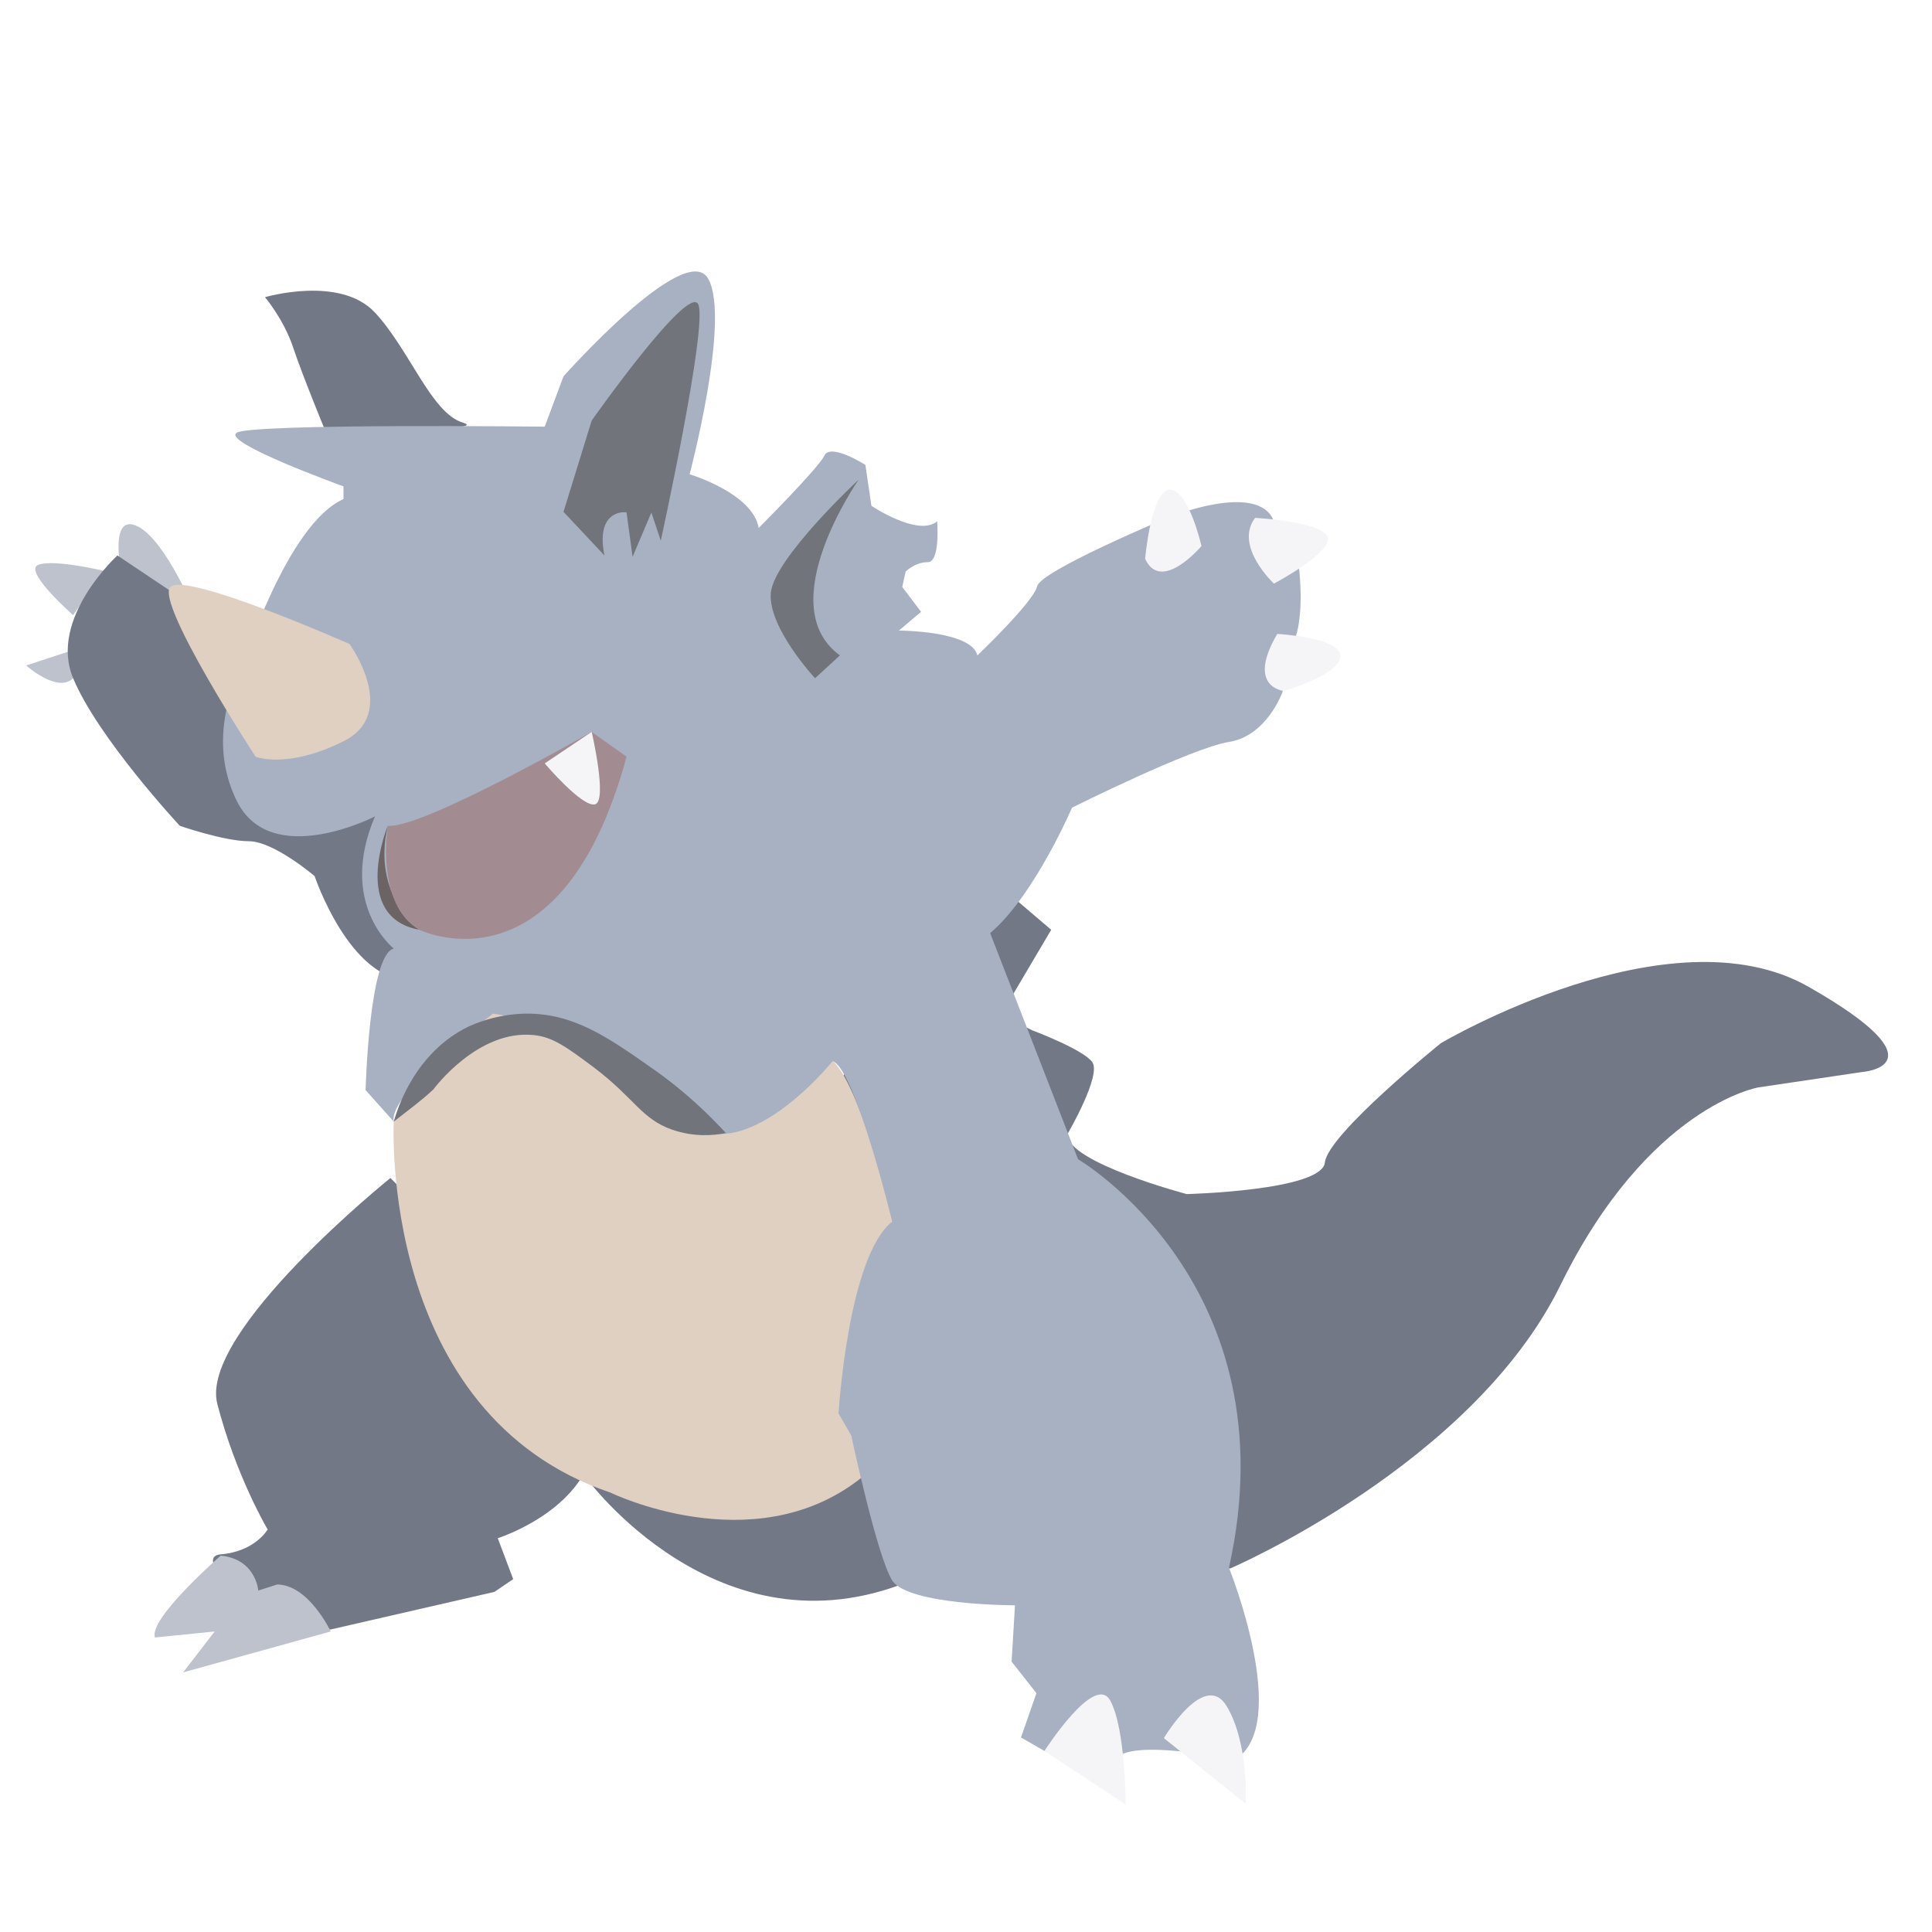
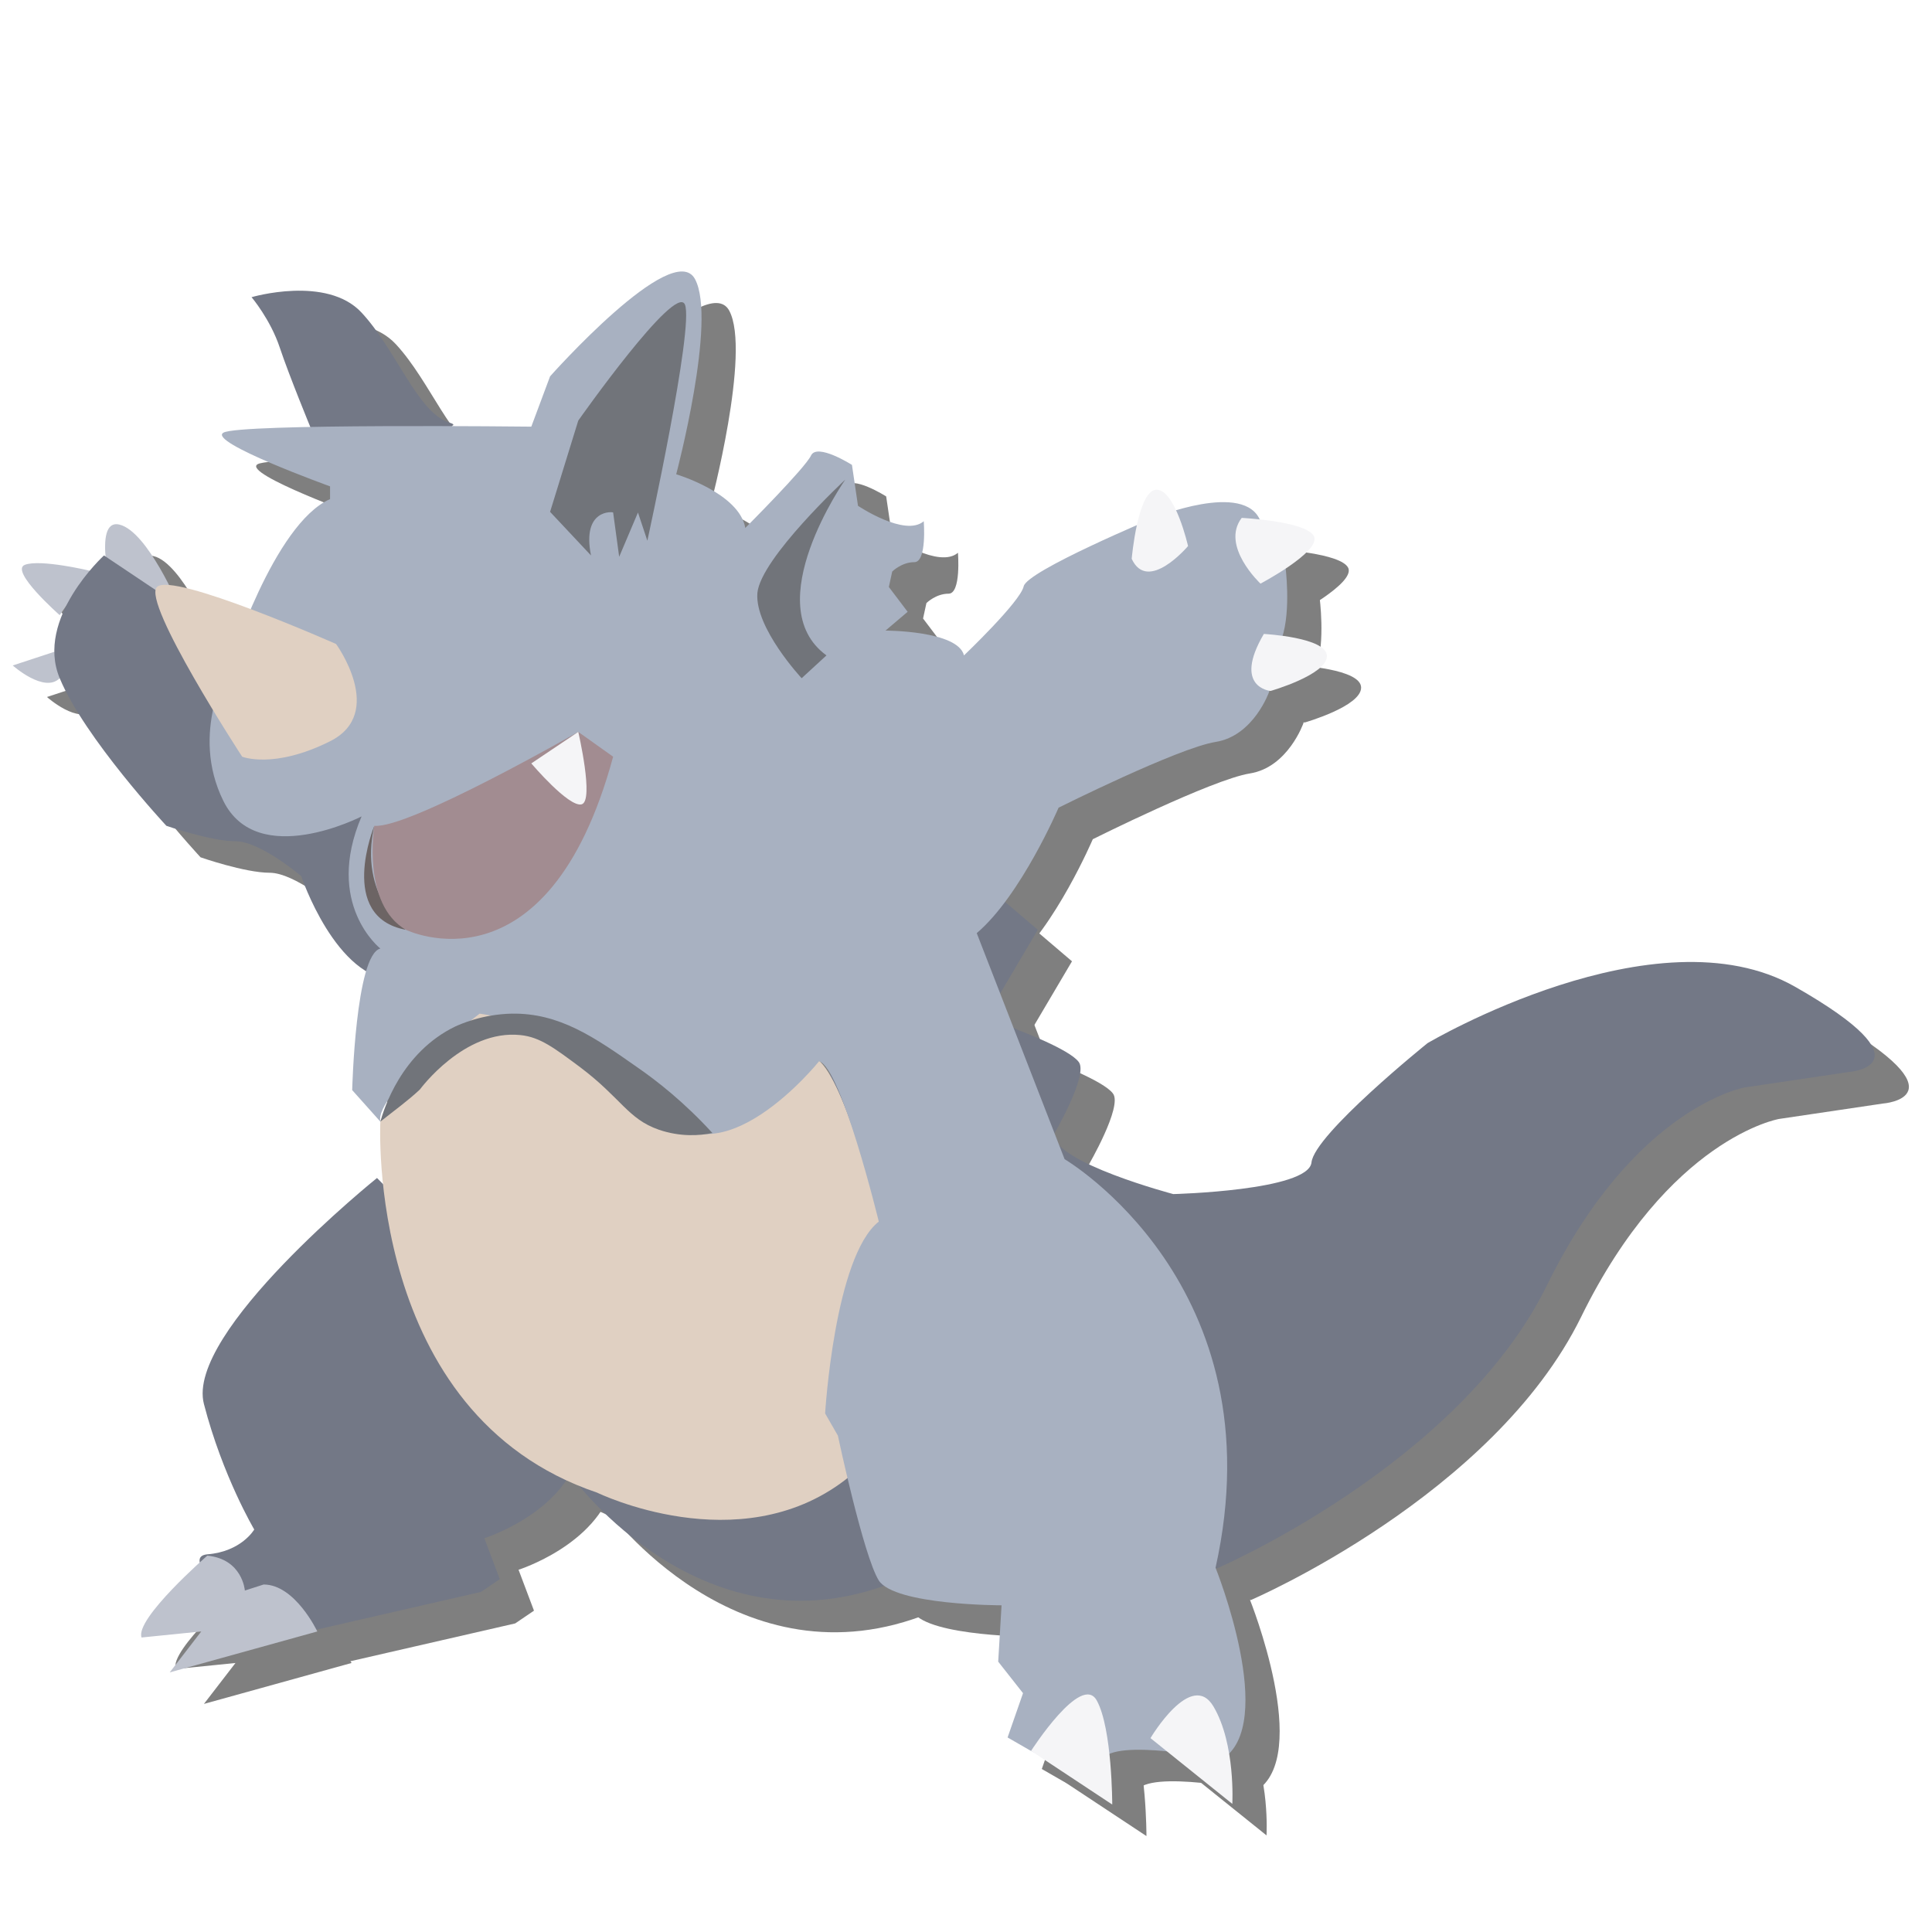
<svg xmlns="http://www.w3.org/2000/svg" version="1.1" id="Layer_1" x="0px" y="0px" viewBox="0 0 288 288" style="enable-background:new 0 0 288 288;" xml:space="preserve">
  <style type="text/css">
- 	.st0{fill:#BEC2CD;}
- 	.st1{fill:#737886;}
- 	.st2{fill:#E0D0C2;}
- 	.st3{fill:#A8B1C1;}
- 	.st4{fill:#71747A;}
- 	.st5{fill:#F5F5F7;}
- 	.st6{fill:#6C6464;}
- 	.st7{fill:#A28C91;}
+ 	.st0{opacity:0.5;}
+ 	.st1{fill:#BEC2CD;}
+ 	.st2{fill:#737886;}
+ 	.st3{fill:#E0D0C2;}
+ 	.st4{fill:#A8B1C1;}
+ 	.st5{fill:#71747A;}
+ 	.st6{fill:#F5F5F7;}
+ 	.st7{fill:#6C6464;}
+ 	.st8{fill:#A28C91;}
</style>
-   <path class="st0" d="M10.9,96.9l-7,2.3c0,0,4.7,4.2,7,1.9C13.2,98.8,10.9,96.9,10.9,96.9z" />
-   <path class="st0" d="M10.9,91.7c0,0-7.5-6.6-5.2-7.5s9.8,0.9,9.8,0.9L10.9,91.7z" />
-   <path class="st0" d="M18.9,89.4c0,0-3.3-12.2,0.9-11.2s8.9,12.2,8.9,12.2S20.7,93.1,18.9,89.4z" />
-   <path class="st1" d="M87.3,220.2c0,0,19.7,27.2,48.3,15.5l47.8-1.9c0,0,36.1-15.5,49.2-42.2s29.5-29.5,29.5-29.5l15.5-2.3  c0,0,12.7-0.9-8-12.7s-54.8,8.4-54.8,8.4s-16.9,13.6-17.3,17.8c-0.5,4.2-20.6,4.7-20.6,4.7s-17.8-4.7-17.8-8.9c0,0,5.2-8.9,3.7-10.8  c-1.4-1.9-8.9-4.7-8.9-4.7l-4.7-2.3l7.5-12.7l-6.1-5.2l-10.3,4.2L87.3,220.2z" />
-   <path class="st1" d="M17.5,82.8c0,0-10.3,9.4-6.6,18.3s15.9,22,15.9,22s6.6,2.3,10.3,2.3s9.8,5.2,9.8,5.2s5.2,15.5,14.1,15.5  s7.5-14.5,7.5-14.5l-5.2-20.2L28.7,90.3L17.5,82.8z" />
-   <path class="st1" d="M48.4,64c0,0-3.3-8-4.7-12.2c-1.4-4.2-4.2-7.5-4.2-7.5s11.2-3.3,16.4,2.3S64.3,61.6,69,63  C73.7,64.4,48.4,64,48.4,64z" />
-   <path class="st1" d="M58.2,175.6c0,0-28.6,23-25.8,33.7c2.8,10.8,7.5,18.7,7.5,18.7s-1.9,3.3-7,3.7c-5.2,0.5,8.9,11.7,8.9,11.7  l7.5-0.5l24.4-5.6l2.8-1.9l-2.3-6.1c0,0,11.7-3.7,14.1-12.7C90.6,208,58.2,175.6,58.2,175.6z" />
-   <path class="st2" d="M58.7,167.2c0,0-2.3,43.6,32.3,55.3c0,0,21.1,10.3,37-1.9c15.9-12.2,5.2-38.4,5.2-38.4s-4.7-19.7-8.9-23.9  c-4.2-4.2-29.1-18.3-29.1-18.3l-29.5,8.4L58.7,167.2z" />
-   <path class="st0" d="M32.9,231.9c0,0-10.8,9.4-9.8,12.2l8.9-0.9l-4.7,6.1l22-6.1c0,0-3.3-7-8-7l-2.8,0.9  C38.5,237,38.1,232.4,32.9,231.9z" />
-   <path class="st3" d="M58.7,167.2l-4.2-4.7c0,0,0.5-20.2,4.2-21.1c0,0-8.4-6.6-2.8-19.7c0,0-15.5,8-20.6-2.3s0.9-20.2,0.9-20.2  s6.6-21.1,15-24.8v-1.9c0,0-18.3-6.6-15.9-8c2.3-1.4,45.9-0.9,45.9-0.9l2.8-7.5c0,0,18.3-20.6,21.6-14.5s-2.8,29.1-2.8,29.1  s9.4,2.8,10.3,8c0,0,8.9-8.9,9.8-10.8s6.1,1.4,6.1,1.4l0.9,6.1c0,0,7,4.7,9.8,2.3c0,0,0.5,6.1-1.4,6.1s-3.3,1.4-3.3,1.4l-0.5,2.3  l2.8,3.7l-3.3,2.8c0,0,10.8,0,11.7,3.7c0,0,8.4-8,8.9-10.3S174,77.2,174,77.2s13.6-5.6,15.9,0.5c2.3,6.1,3.7,6.6,3.7,6.6  s0.9,6.6-0.5,10.8s-1.9,8-1.9,8s-2.3,6.6-8,7.5c-5.6,0.9-23.4,9.8-23.4,9.8s-5.6,13.1-12.2,18.7l13.1,33.7c0,0,31.9,18.7,22.5,60.9  c0,0,9.4,23.4,0.9,28.6c0,0-15.9-3.3-17.8,0c-1.9,3.3-10.8-1.4-10.8-1.4l-3.3-1.9l2.3-6.6l-3.7-4.7l0.5-8.4c0,0-15.9,0-18.3-3.7  c-2.3-3.7-6.1-21.6-6.1-21.6l-1.9-3.3c0,0,1.4-23.4,8-28.6c0,0-5.6-23-8.9-23.9c0,0-15,18.7-23.9,7s-26.7-14.1-26.7-14.1  S57.8,163,58.7,167.2z" />
-   <path class="st4" d="M90.1,82.8L84,76.3l4.2-13.6c0,0,14.5-20.6,15.9-17.3c1.4,3.3-5.6,35.2-5.6,35.2l-1.4-4.2l-2.8,6.6l-0.9-6.6  C93.4,76.3,88.7,75.8,90.1,82.8z" />
-   <path class="st4" d="M121.5,101.1c0,0-7-7.5-6.6-12.7c0.5-5.2,13.1-16.9,13.1-16.9s-13.1,18.7-2.8,26.2L121.5,101.1z" />
-   <path class="st4" d="M58.7,167.2c0.5-1.8,3.1-10.3,11.2-14.2c0.7-0.3,3.9-1.8,8.4-1.9c7.1-0.1,12.3,3.5,18.7,8c2.9,2,7,5.2,11.2,9.8  c-1.9,0.4-4.8,0.6-8-0.5c-4.6-1.6-5.6-4.7-11.7-9.3c-3.9-2.9-6-4.5-8.9-4.8c-8.4-0.9-15,8.1-15,8.1  C62.8,164.1,60.7,165.6,58.7,167.2z" />
-   <path class="st5" d="M155.7,261c0,0,7.5-11.7,9.8-7.5c2.3,4.2,2.3,15.5,2.3,15.5L155.7,261z" />
-   <path class="st5" d="M173.5,259.1c0,0,6.1-10.3,9.4-4.7c3.3,5.6,2.8,14.5,2.8,14.5L173.5,259.1z" />
-   <path class="st5" d="M170.7,83.3c0,0,0.9-10.3,3.7-10.3s4.7,8.4,4.7,8.4S173.1,88.5,170.7,83.3z" />
-   <path class="st5" d="M187.1,77.2c0,0,9.8,0.5,10.8,2.8c0.9,2.3-8,7-8,7S183.9,81.4,187.1,77.2z" />
-   <path class="st5" d="M190.4,94.5c0,0,9.4,0.5,9.4,3.3c0,2.8-8.4,5.2-8.4,5.2S185.7,102.5,190.4,94.5z" />
-   <path class="st2" d="M38.1,112.8c0,0-15-23-12.7-25.3S52.1,96,52.1,96s7.5,10.3-0.9,14.5S38.1,112.8,38.1,112.8z" />
-   <path class="st6" d="M57.8,123.1c0,0-5.6,13.6,4.7,15.5C62.5,138.6,55.4,133.5,57.8,123.1z" />
-   <path class="st7" d="M57.8,123.1c0,0-1.9,11.7,4.7,15.5c0,0,21.1,10.3,30.9-25.8l-5.2-3.7C88.2,109.1,62.9,123.6,57.8,123.1z" />
-   <path class="st5" d="M81.2,113.8c0,0,5.6,6.6,7.5,6.1c1.9-0.5-0.5-10.8-0.5-10.8L81.2,113.8z" />
+   <g class="st0">
+     <path d="M14,101.6l-7,2.3c0,0,4.7,4.2,7,1.9C16.3,103.5,14,101.6,14,101.6z" />
+     <path d="M14,96.4c0,0-7.5-6.6-5.2-7.5s9.8,0.9,9.8,0.9L14,96.4z" />
+     <path d="M22,94.1c0,0-3.3-12.2,0.9-11.2s8.9,12.2,8.9,12.2S23.8,97.8,22,94.1z" />
+     <path d="M90.4,224.9c0,0,19.7,27.2,48.3,15.5l47.8-1.9c0,0,36.1-15.5,49.2-42.2s29.5-29.5,29.5-29.5l15.5-2.3c0,0,12.7-0.9-8-12.7   s-54.8,8.4-54.8,8.4S201,173.8,200.6,178c-0.5,4.2-20.6,4.7-20.6,4.7s-17.8-4.7-17.8-8.9c0,0,5.2-8.9,3.7-10.8   c-1.4-1.9-8.9-4.7-8.9-4.7l-4.7-2.3l7.5-12.7l-6.1-5.2l-10.3,4.2L90.4,224.9z" />
+     <path d="M20.6,87.5c0,0-10.3,9.4-6.6,18.3s15.9,22,15.9,22s6.6,2.3,10.3,2.3s9.8,5.2,9.8,5.2s5.2,15.5,14.1,15.5s7.5-14.5,7.5-14.5   l-5.2-20.2L31.8,95L20.6,87.5z" />
+     <path d="M51.5,68.7c0,0-3.3-8-4.7-12.2S42.6,49,42.6,49s11.2-3.3,16.4,2.3s8.4,15,13.1,16.4S51.5,68.7,51.5,68.7z" />
+     <path d="M61.3,180.3c0,0-28.6,23-25.8,33.7c2.8,10.8,7.5,18.7,7.5,18.7s-1.9,3.3-7,3.7c-5.2,0.5,8.9,11.7,8.9,11.7l7.5-0.5   l24.4-5.6l2.8-1.9l-2.3-6.1c0,0,11.7-3.7,14.1-12.7C93.7,212.7,61.3,180.3,61.3,180.3z" />
+     <path d="M61.8,171.9c0,0-2.3,43.6,32.3,55.3c0,0,21.1,10.3,37-1.9s5.2-38.4,5.2-38.4s-4.7-19.7-8.9-23.9   c-4.2-4.2-29.1-18.3-29.1-18.3l-29.5,8.4L61.8,171.9z" />
+     <path d="M36,236.6c0,0-10.8,9.4-9.8,12.2l8.9-0.9l-4.7,6.1l22-6.1c0,0-3.3-7-8-7l-2.8,0.9C41.6,241.7,41.2,237.1,36,236.6z" />
+     <path d="M61.8,171.9l-4.2-4.7c0,0,0.5-20.2,4.2-21.1c0,0-8.4-6.6-2.8-19.7c0,0-15.5,8-20.6-2.3s0.9-20.2,0.9-20.2s6.6-21.1,15-24.8   v-1.9c0,0-18.3-6.6-15.9-8c2.3-1.4,45.9-0.9,45.9-0.9l2.8-7.5c0,0,18.3-20.6,21.6-14.5s-2.8,29.1-2.8,29.1s9.4,2.8,10.3,8   c0,0,8.9-8.9,9.8-10.8s6.1,1.4,6.1,1.4l0.9,6.1c0,0,7,4.7,9.8,2.3c0,0,0.5,6.1-1.4,6.1s-3.3,1.4-3.3,1.4l-0.5,2.3l2.8,3.7l-3.3,2.8   c0,0,10.8,0,11.7,3.7c0,0,8.4-8,8.9-10.3s19.4-10.2,19.4-10.2s13.6-5.6,15.9,0.5c2.3,6.1,3.7,6.6,3.7,6.6s0.9,6.6-0.5,10.8   s-1.9,8-1.9,8s-2.3,6.6-8,7.5c-5.6,0.9-23.4,9.8-23.4,9.8s-5.6,13.1-12.2,18.7l13.1,33.7c0,0,31.9,18.7,22.5,60.9   c0,0,9.4,23.4,0.9,28.6c0,0-15.9-3.3-17.8,0c-1.9,3.3-10.8-1.4-10.8-1.4l-3.3-1.9l2.3-6.6l-3.7-4.7l0.5-8.4c0,0-15.9,0-18.3-3.7   c-2.3-3.7-6.1-21.6-6.1-21.6l-1.9-3.3c0,0,1.4-23.4,8-28.6c0,0-5.6-23-8.9-23.9c0,0-15,18.7-23.9,7s-26.7-14.1-26.7-14.1   S60.9,167.7,61.8,171.9z" />
+     <path d="M93.2,87.5L87.1,81l4.2-13.6c0,0,14.5-20.6,15.9-17.3s-5.6,35.2-5.6,35.2l-1.4-4.2l-2.8,6.6l-0.9-6.6   C96.5,81,91.8,80.5,93.2,87.5z" />
+     <path d="M124.6,105.8c0,0-7-7.5-6.6-12.7c0.5-5.2,13.1-16.9,13.1-16.9s-13.1,18.7-2.8,26.2L124.6,105.8z" />
+     <path d="M61.8,171.9c0.5-1.8,3.1-10.3,11.2-14.2c0.7-0.3,3.9-1.8,8.4-1.9c7.1-0.1,12.3,3.5,18.7,8c2.9,2,7,5.2,11.2,9.8   c-1.9,0.4-4.8,0.6-8-0.5c-4.6-1.6-5.6-4.7-11.7-9.3c-3.9-2.9-6-4.5-8.9-4.8c-8.4-0.9-15,8.1-15,8.1   C65.9,168.8,63.8,170.3,61.8,171.9z" />
+     <path d="M158.8,265.7c0,0,7.5-11.7,9.8-7.5c2.3,4.2,2.3,15.5,2.3,15.5L158.8,265.7z" />
+     <path d="M176.6,263.8c0,0,6.1-10.3,9.4-4.7c3.3,5.6,2.8,14.5,2.8,14.5L176.6,263.8z" />
+     <path d="M173.8,88c0,0,0.9-10.3,3.7-10.3s4.7,8.4,4.7,8.4S176.2,93.2,173.8,88z" />
+     <path d="M190.2,81.9c0,0,9.8,0.5,10.8,2.8c0.9,2.3-8,7-8,7S187,86.1,190.2,81.9z" />
+     <path d="M193.5,99.2c0,0,9.4,0.5,9.4,3.3s-8.4,5.2-8.4,5.2S188.8,107.2,193.5,99.2z" />
+     <path d="M41.2,117.5c0,0-15-23-12.7-25.3s26.7,8.5,26.7,8.5s7.5,10.3-0.9,14.5S41.2,117.5,41.2,117.5z" />
+     <path d="M60.9,127.8c0,0-5.6,13.6,4.7,15.5C65.6,143.3,58.5,138.2,60.9,127.8z" />
+     <path d="M60.9,127.8c0,0-1.9,11.7,4.7,15.5c0,0,21.1,10.3,30.9-25.8l-5.2-3.7C91.3,113.8,66,128.3,60.9,127.8z" />
+     <path d="M84.3,118.5c0,0,5.6,6.6,7.5,6.1s-0.5-10.8-0.5-10.8L84.3,118.5z" />
+   </g>
+   <g>
+     <path class="st1" d="M8.9,96.9l-7,2.3c0,0,4.7,4.2,7,1.9C11.2,98.8,8.9,96.9,8.9,96.9z" />
+     <path class="st1" d="M8.9,91.7c0,0-7.5-6.6-5.2-7.5s9.8,0.9,9.8,0.9L8.9,91.7z" />
+     <path class="st1" d="M16.9,89.4c0,0-3.3-12.2,0.9-11.2s8.9,12.2,8.9,12.2S18.7,93.1,16.9,89.4z" />
+     <path class="st2" d="M85.3,220.2c0,0,19.7,27.2,48.3,15.5l47.8-1.9c0,0,36.1-15.5,49.2-42.2s29.5-29.5,29.5-29.5l15.5-2.3   c0,0,12.7-0.9-8-12.7s-54.8,8.4-54.8,8.4s-16.9,13.6-17.3,17.8c-0.5,4.2-20.6,4.7-20.6,4.7s-17.8-4.7-17.8-8.9   c0,0,5.2-8.9,3.7-10.8c-1.4-1.9-8.9-4.7-8.9-4.7l-4.7-2.3l7.5-12.7l-6.1-5.2l-10.3,4.2L85.3,220.2z" />
+     <path class="st2" d="M15.5,82.8c0,0-10.3,9.4-6.6,18.3s15.9,22,15.9,22s6.6,2.3,10.3,2.3s9.8,5.2,9.8,5.2s5.2,15.5,14.1,15.5   s7.5-14.5,7.5-14.5l-5.2-20.2L26.7,90.3L15.5,82.8z" />
+     <path class="st2" d="M46.4,64c0,0-3.3-8-4.7-12.2s-4.2-7.5-4.2-7.5s11.2-3.3,16.4,2.3S62.3,61.6,67,63S46.4,64,46.4,64z" />
+     <path class="st2" d="M56.2,175.6c0,0-28.6,23-25.8,33.7c2.8,10.8,7.5,18.7,7.5,18.7s-1.9,3.3-7,3.7c-5.2,0.5,8.9,11.7,8.9,11.7   l7.5-0.5l24.4-5.6l2.8-1.9l-2.3-6.1c0,0,11.7-3.7,14.1-12.7C88.6,208,56.2,175.6,56.2,175.6z" />
+     <path class="st3" d="M56.7,167.2c0,0-2.3,43.6,32.3,55.3c0,0,21.1,10.3,37-1.9s5.2-38.4,5.2-38.4s-4.7-19.7-8.9-23.9   c-4.2-4.2-29.1-18.3-29.1-18.3l-29.5,8.4L56.7,167.2z" />
+     <path class="st1" d="M30.9,231.9c0,0-10.8,9.4-9.8,12.2l8.9-0.9l-4.7,6.1l22-6.1c0,0-3.3-7-8-7l-2.8,0.9   C36.5,237,36.1,232.4,30.9,231.9z" />
+     <path class="st4" d="M56.7,167.2l-4.2-4.7c0,0,0.5-20.2,4.2-21.1c0,0-8.4-6.6-2.8-19.7c0,0-15.5,8-20.6-2.3s0.9-20.2,0.9-20.2   s6.6-21.1,15-24.8v-1.9c0,0-18.3-6.6-15.9-8c2.3-1.4,45.9-0.9,45.9-0.9l2.8-7.5c0,0,18.3-20.6,21.6-14.5s-2.8,29.1-2.8,29.1   s9.4,2.8,10.3,8c0,0,8.9-8.9,9.8-10.8s6.1,1.4,6.1,1.4l0.9,6.1c0,0,7,4.7,9.8,2.3c0,0,0.5,6.1-1.4,6.1s-3.3,1.4-3.3,1.4l-0.5,2.3   l2.8,3.7L132,94c0,0,10.8,0,11.7,3.7c0,0,8.4-8,8.9-10.3S172,77.2,172,77.2s13.6-5.6,15.9,0.5c2.3,6.1,3.7,6.6,3.7,6.6   s0.9,6.6-0.5,10.8s-1.9,8-1.9,8s-2.3,6.6-8,7.5c-5.6,0.9-23.4,9.8-23.4,9.8s-5.6,13.1-12.2,18.7l13.1,33.7c0,0,31.9,18.7,22.5,60.9   c0,0,9.4,23.4,0.9,28.6c0,0-15.9-3.3-17.8,0c-1.9,3.3-10.8-1.4-10.8-1.4l-3.3-1.9l2.3-6.6l-3.7-4.7l0.5-8.4c0,0-15.9,0-18.3-3.7   c-2.3-3.7-6.1-21.6-6.1-21.6l-1.9-3.3c0,0,1.4-23.4,8-28.6c0,0-5.6-23-8.9-23.9c0,0-15,18.7-23.9,7s-26.7-14.1-26.7-14.1   S55.8,163,56.7,167.2z" />
+     <path class="st5" d="M88.1,82.8L82,76.3l4.2-13.6c0,0,14.5-20.6,15.9-17.3s-5.6,35.2-5.6,35.2l-1.4-4.2L92.3,83l-0.9-6.6   C91.4,76.3,86.7,75.8,88.1,82.8z" />
+     <path class="st5" d="M119.5,101.1c0,0-7-7.5-6.6-12.7c0.5-5.2,13.1-16.9,13.1-16.9s-13.1,18.7-2.8,26.2L119.5,101.1z" />
+     <path class="st5" d="M56.7,167.2c0.5-1.8,3.1-10.3,11.2-14.2c0.7-0.3,3.9-1.8,8.4-1.9c7.1-0.1,12.3,3.5,18.7,8   c2.9,2,7,5.2,11.2,9.8c-1.9,0.4-4.8,0.6-8-0.5c-4.6-1.6-5.6-4.7-11.7-9.3c-3.9-2.9-6-4.5-8.9-4.8c-8.4-0.9-15,8.1-15,8.1   C60.8,164.1,58.7,165.6,56.7,167.2z" />
+     <path class="st6" d="M153.7,261c0,0,7.5-11.7,9.8-7.5c2.3,4.2,2.3,15.5,2.3,15.5L153.7,261z" />
+     <path class="st6" d="M171.5,259.1c0,0,6.1-10.3,9.4-4.7c3.3,5.6,2.8,14.5,2.8,14.5L171.5,259.1z" />
+     <path class="st6" d="M168.7,83.3c0,0,0.9-10.3,3.7-10.3s4.7,8.4,4.7,8.4S171.1,88.5,168.7,83.3z" />
+     <path class="st6" d="M185.1,77.2c0,0,9.8,0.5,10.8,2.8c0.9,2.3-8,7-8,7S181.9,81.4,185.1,77.2z" />
+     <path class="st6" d="M188.4,94.5c0,0,9.4,0.5,9.4,3.3s-8.4,5.2-8.4,5.2S183.7,102.5,188.4,94.5z" />
+     <path class="st3" d="M36.1,112.8c0,0-15-23-12.7-25.3S50.1,96,50.1,96s7.5,10.3-0.9,14.5S36.1,112.8,36.1,112.8z" />
+     <path class="st7" d="M55.8,123.1c0,0-5.6,13.6,4.7,15.5C60.5,138.6,53.4,133.5,55.8,123.1z" />
+     <path class="st8" d="M55.8,123.1c0,0-1.9,11.7,4.7,15.5c0,0,21.1,10.3,30.9-25.8l-5.2-3.7C86.2,109.1,60.9,123.6,55.8,123.1z" />
+     <path class="st6" d="M79.2,113.8c0,0,5.6,6.6,7.5,6.1s-0.5-10.8-0.5-10.8L79.2,113.8z" />
+   </g>
</svg>
